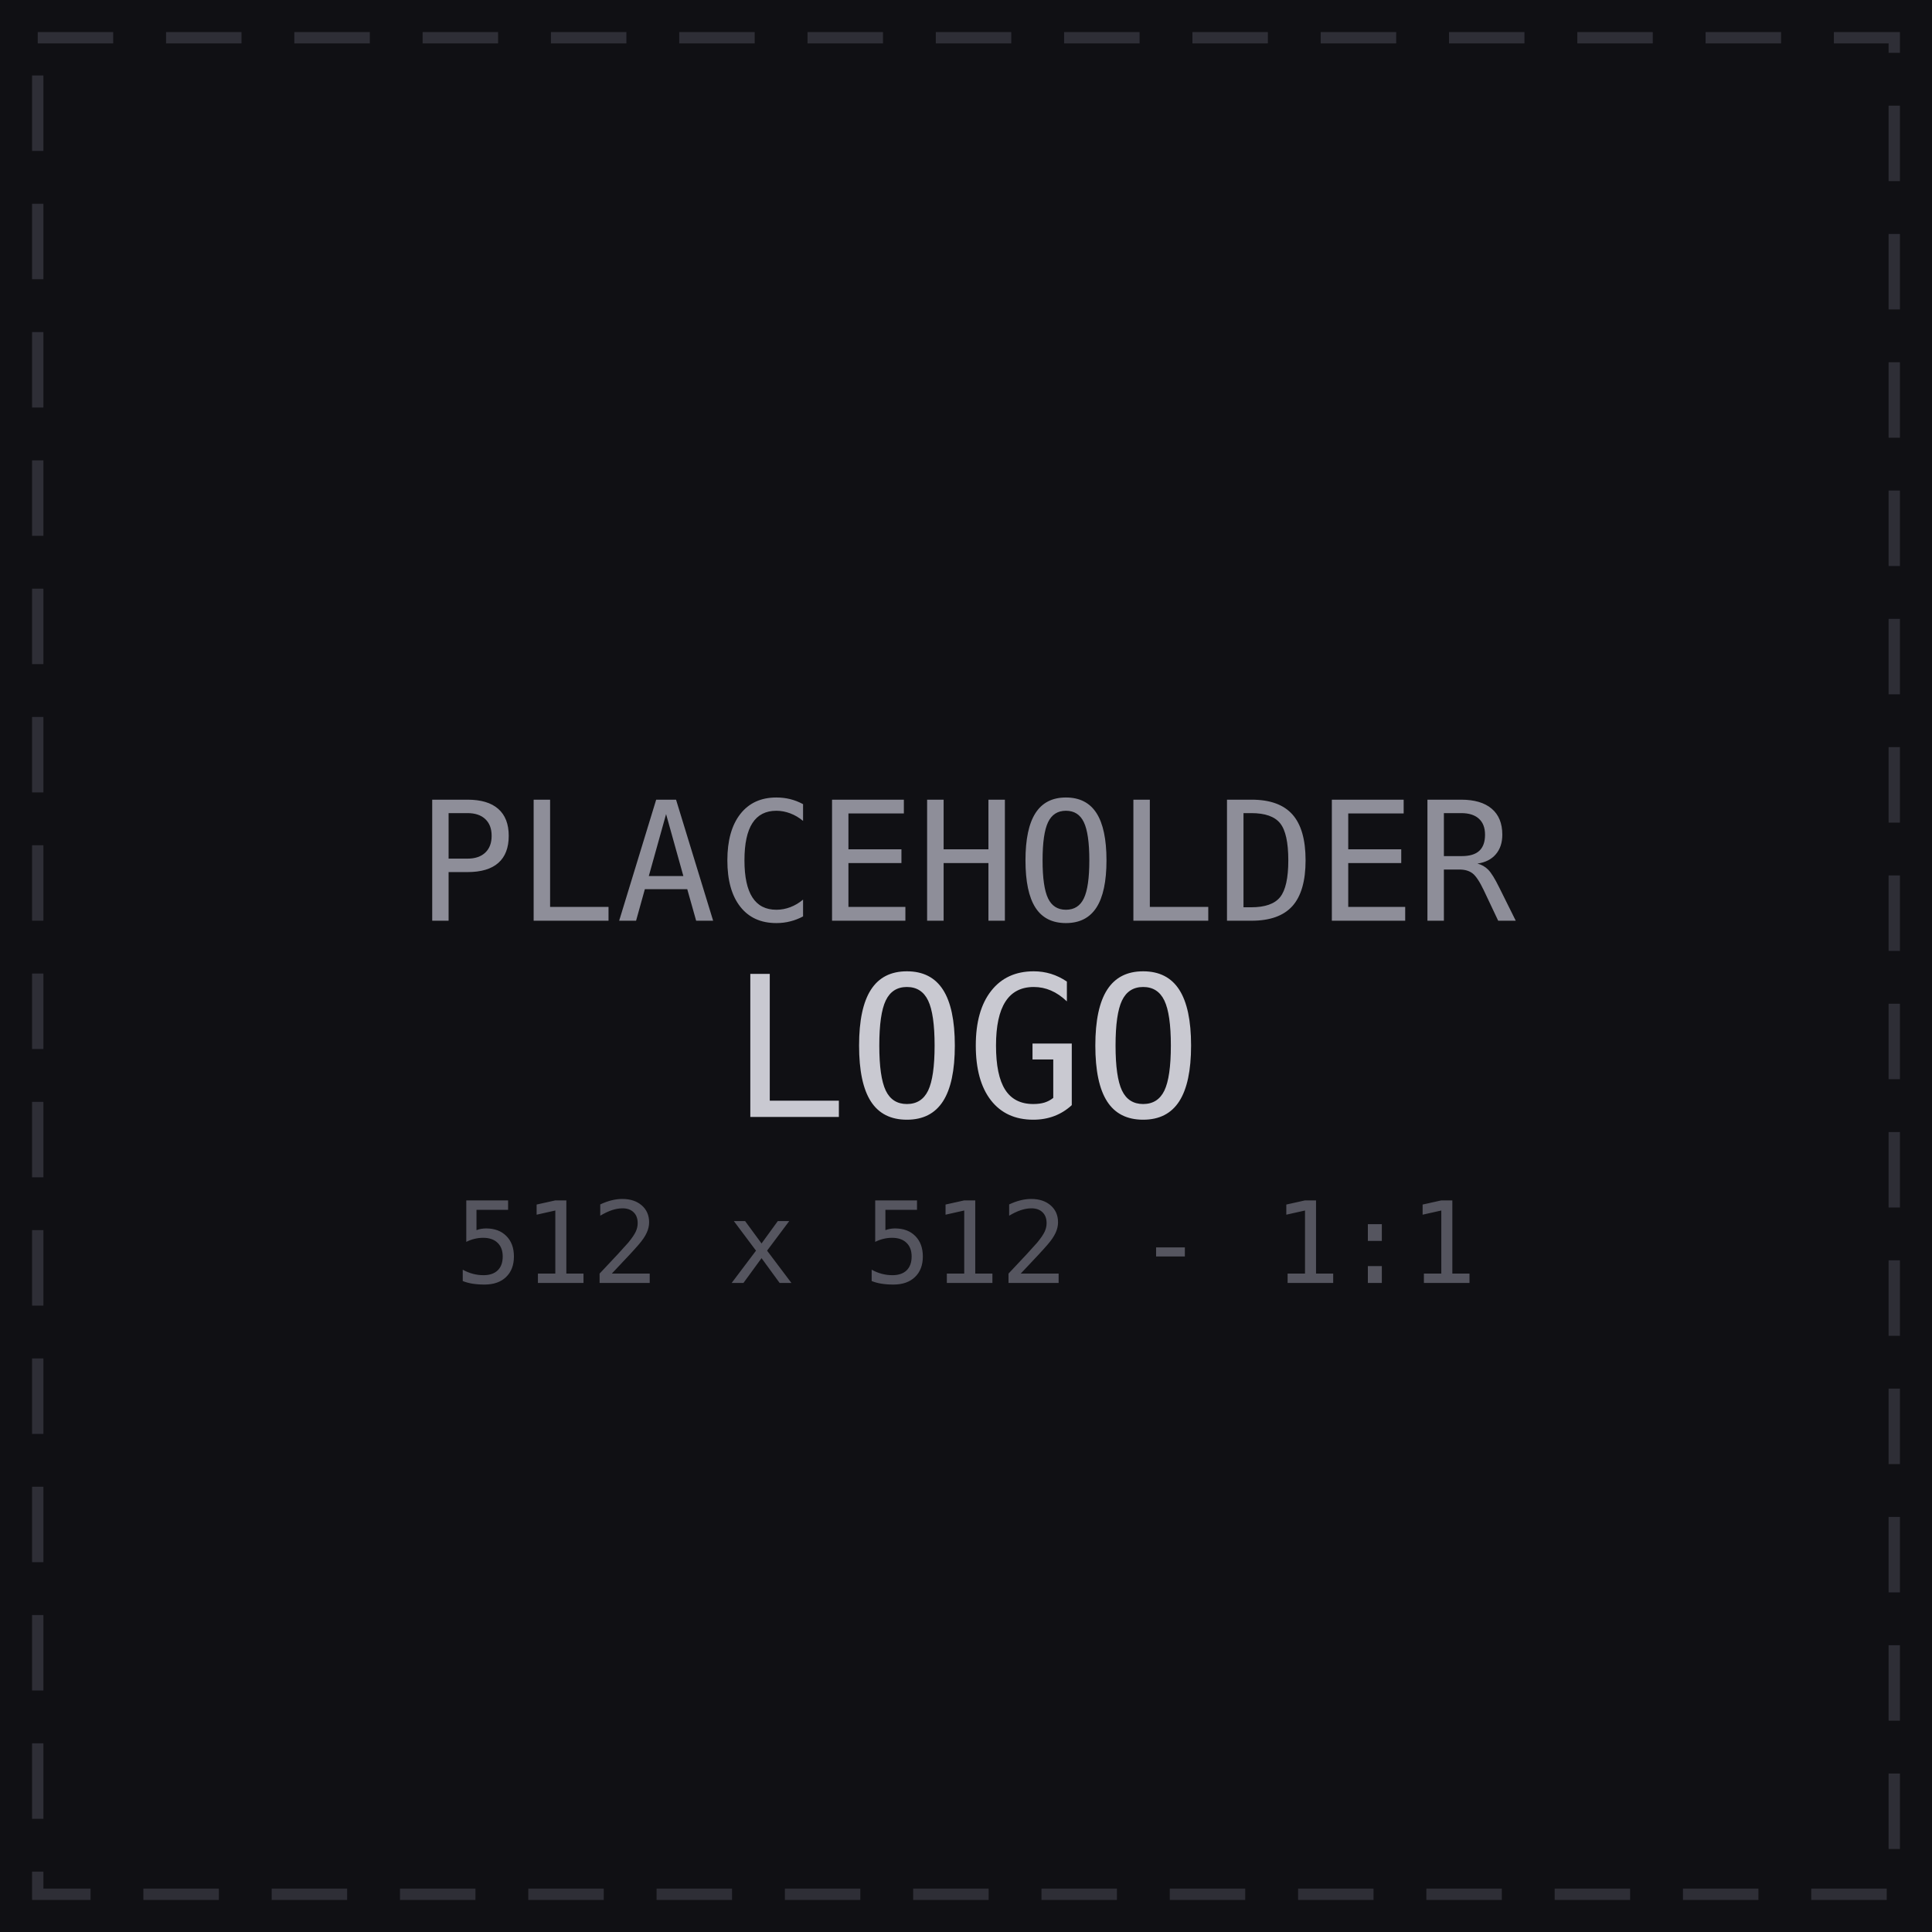
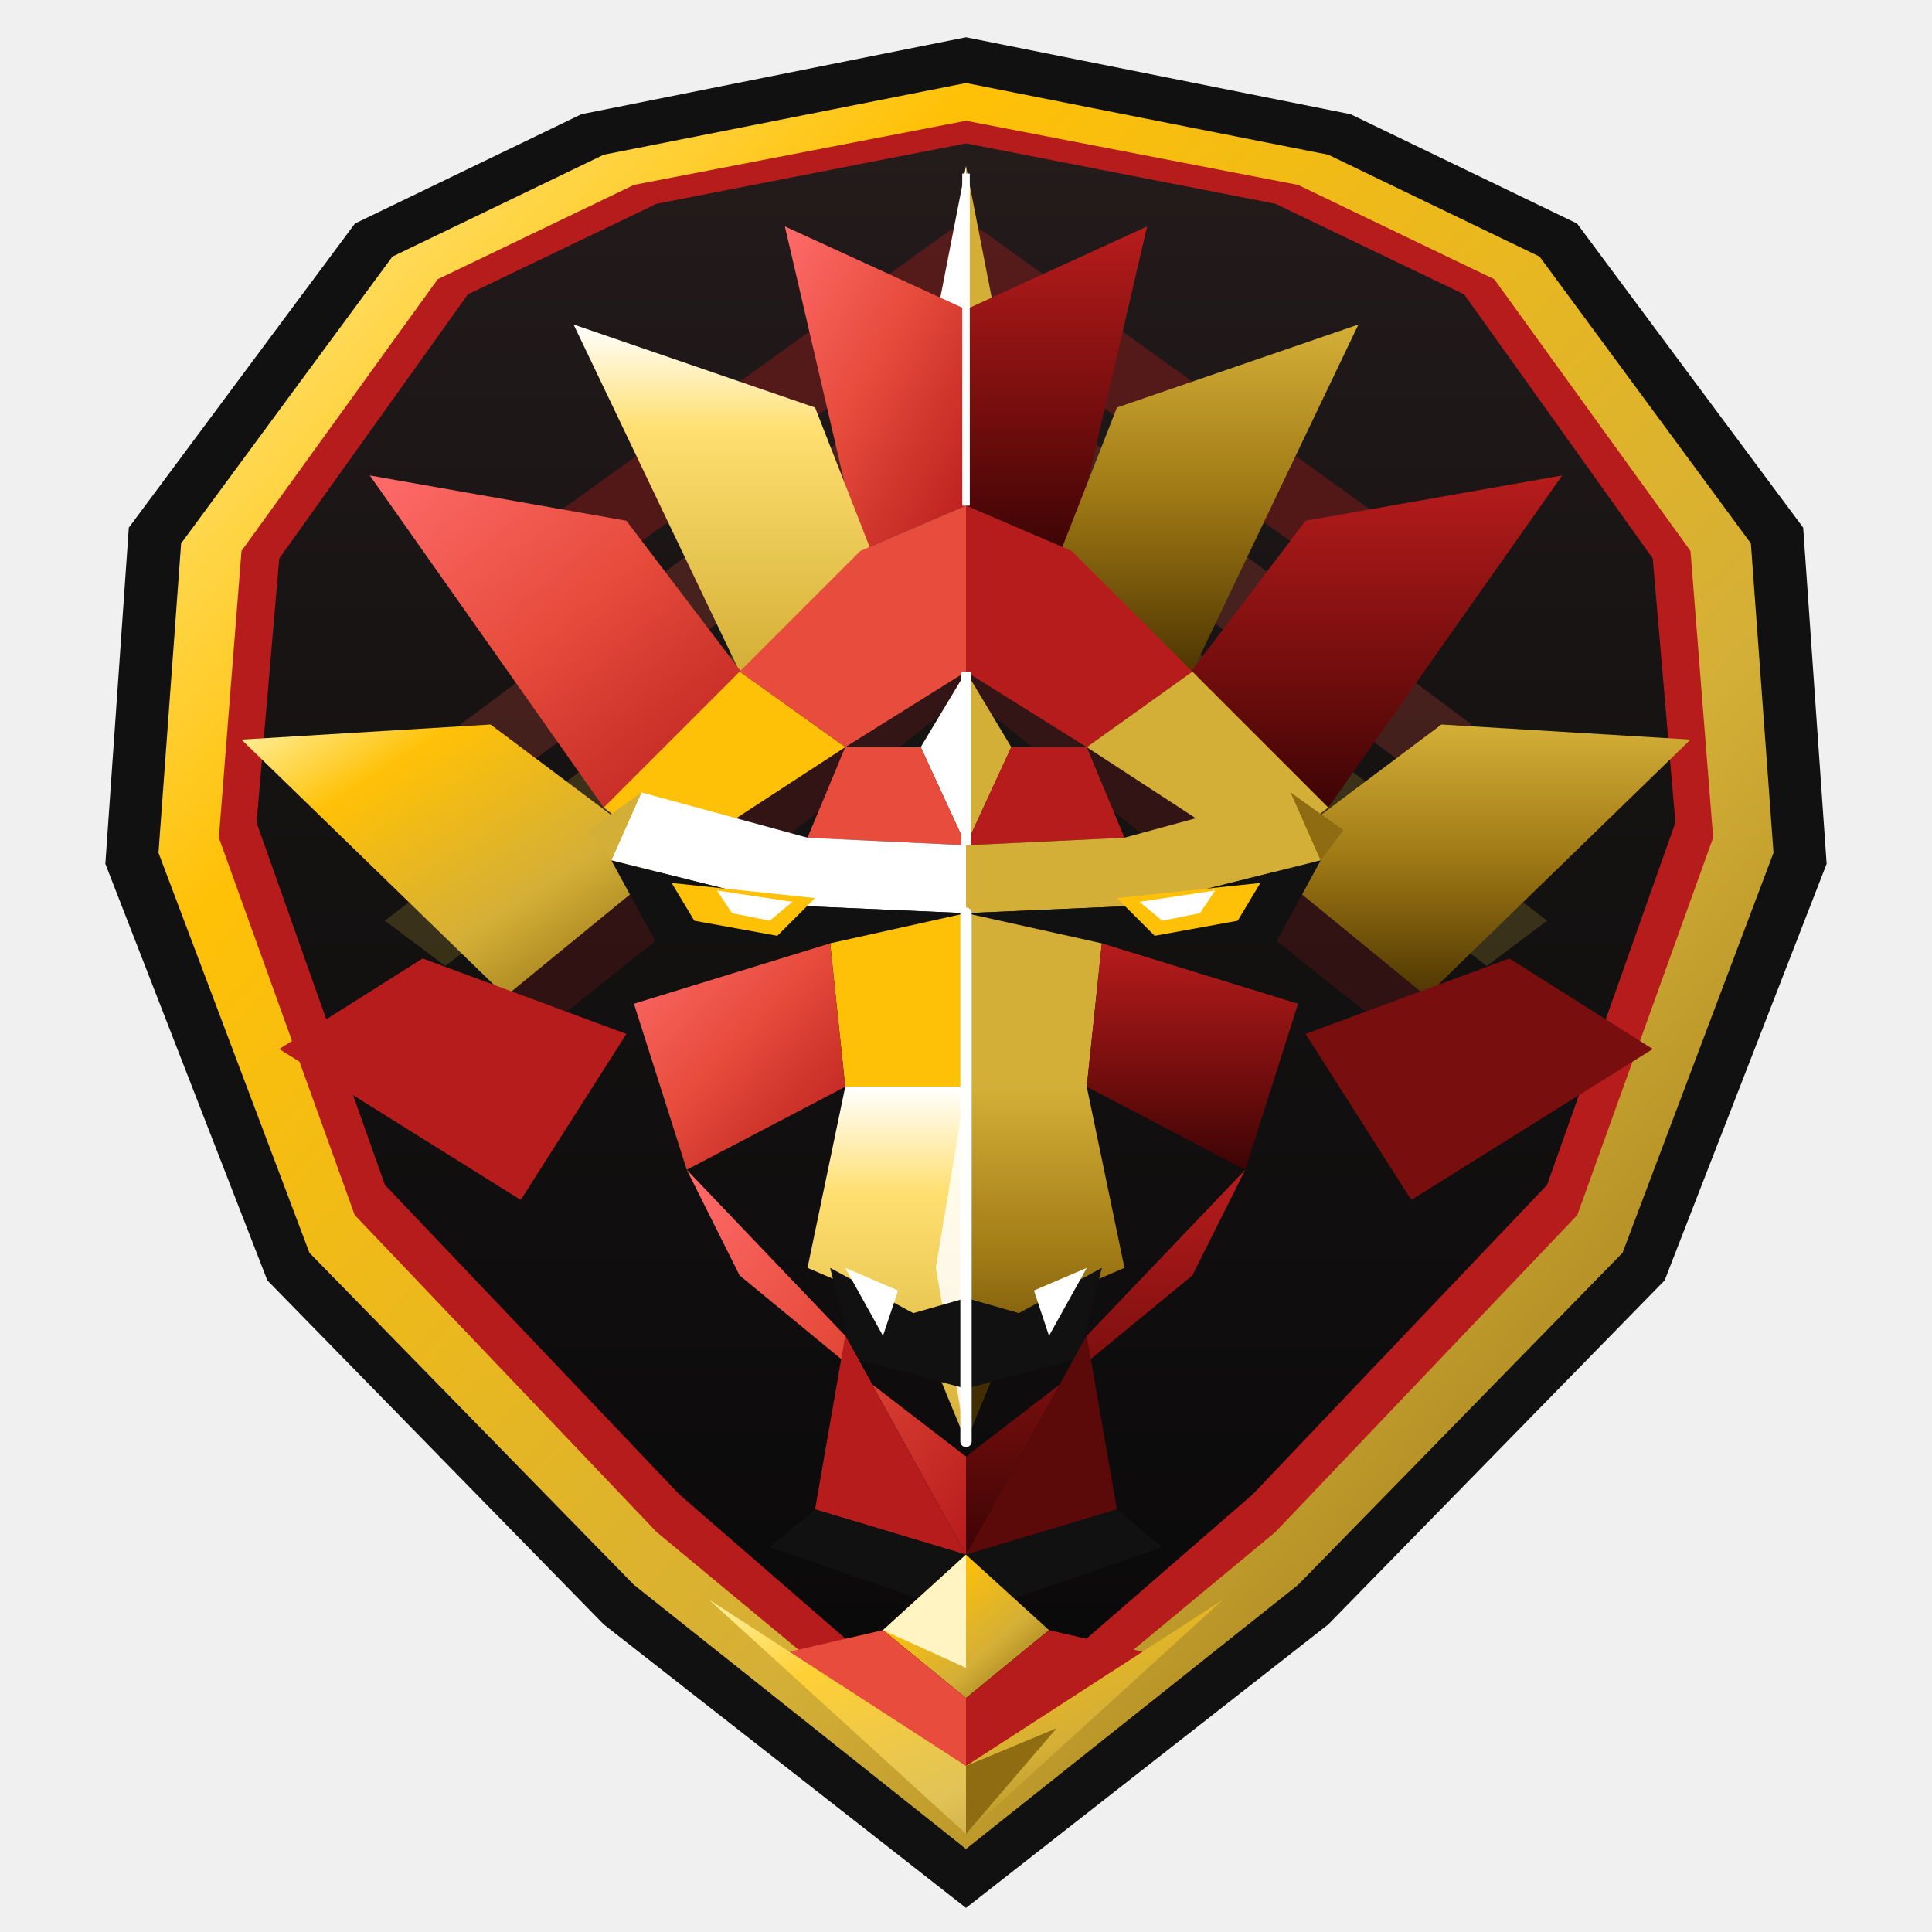
- <svg xmlns="http://www.w3.org/2000/svg" width="512" height="512" viewBox="0 0 512 512">
-   <rect width="512" height="512" fill="#101014" />
-   <rect x="10" y="10" width="492" height="492" fill="none" stroke="#2E2E36" stroke-width="3" stroke-dasharray="20 14" />
-   <text x="256" y="244" text-anchor="middle" font-family="monospace" font-size="44" fill="#8E8E99">PLACEHOLDER</text>
-   <text x="256" y="296" text-anchor="middle" font-family="monospace" font-size="52" fill="#C9C9D1">LOGO</text>
-   <text x="256" y="340" text-anchor="middle" font-family="monospace" font-size="30" fill="#55555F">512 x 512 - 1:1</text>
+ <svg xmlns="http://www.w3.org/2000/svg" viewBox="0 0 512 512" width="512" height="512">
+   <defs>
+     <linearGradient id="rex-gold" x1="0%" y1="0%" x2="100%" y2="100%">
+       <stop offset="0%" stop-color="#FFF2A3" />
+       <stop offset="25%" stop-color="#FFC107" />
+       <stop offset="65%" stop-color="#D4AF37" />
+       <stop offset="100%" stop-color="#87650E" />
+     </linearGradient>
+     <linearGradient id="rex-gold-light" x1="0%" y1="0%" x2="0%" y2="100%">
+       <stop offset="0%" stop-color="#FFFFFF" />
+       <stop offset="30%" stop-color="#FFDF70" />
+       <stop offset="100%" stop-color="#D4AF37" />
+     </linearGradient>
+     <linearGradient id="rex-gold-dark" x1="0%" y1="0%" x2="0%" y2="100%">
+       <stop offset="0%" stop-color="#D4AF37" />
+       <stop offset="50%" stop-color="#9E7814" />
+       <stop offset="100%" stop-color="#4F3602" />
+     </linearGradient>
+     <linearGradient id="rex-crimson" x1="0%" y1="0%" x2="100%" y2="100%">
+       <stop offset="0%" stop-color="#FF6B6B" />
+       <stop offset="45%" stop-color="#E74C3C" />
+       <stop offset="100%" stop-color="#B71C1C" />
+     </linearGradient>
+     <linearGradient id="rex-blood" x1="0%" y1="0%" x2="0%" y2="100%">
+       <stop offset="0%" stop-color="#B71C1C" />
+       <stop offset="55%" stop-color="#780E0E" />
+       <stop offset="100%" stop-color="#3D0404" />
+     </linearGradient>
+     <linearGradient id="rex-shield-dark" x1="0%" y1="0%" x2="0%" y2="100%">
+       <stop offset="0%" stop-color="#241B1B" />
+       <stop offset="40%" stop-color="#151212" />
+       <stop offset="100%" stop-color="#0A0909" />
+     </linearGradient>
+   </defs>
+   <g id="shield-base">
+     <polygon points="256,16 356,36 414,64 472,142 478,228 436,336 348,426 256,498 164,426 76,336 34,228 40,142 98,64 156,36" fill="#111111" stroke="#111111" stroke-width="12" stroke-linejoin="miter" stroke-miterlimit="4" />
+     <polygon points="256,22 352,41 408,68 464,144 470,226 430,332 344,420 256,490 168,420 82,332 42,226 48,144 104,68 160,41" fill="url(#rex-gold)" />
+     <polygon points="256,32 344,49 396,74 448,146 454,222 418,322 338,406 256,474 174,406 94,322 58,222 64,146 116,74 168,49" fill="#B71C1C" />
+     <polygon points="256,38 338,54 388,78 438,148 444,218 410,314 332,396 256,462 180,396 102,314 68,218 74,148 124,78 174,54" fill="url(#rex-shield-dark)" />
+     <polygon points="256,58 370,140 354,152 256,82 158,152 142,140" fill="#B71C1C" opacity="0.35" />
+     <polygon points="256,92 390,192 374,204 256,116 138,204 122,192" fill="#E74C3C" opacity="0.22" />
+     <polygon points="256,126 410,244 394,256 256,150 118,256 102,244" fill="#D4AF37" opacity="0.20" />
+     <polygon points="256,160 416,288 402,300 256,184 110,300 96,288" fill="#B71C1C" opacity="0.18" />
+   </g>
+   <g id="crest-quills">
+     <polygon points="256,44 240,126 256,134" fill="#FFFFFF" />
+     <polygon points="256,44 272,126 256,134" fill="#D4AF37" />
+     <polygon points="256,82 208,60 228,146 256,134" fill="url(#rex-crimson)" />
+     <polygon points="256,82 304,60 284,146 256,134" fill="url(#rex-blood)" />
+     <polygon points="216,108 152,86 196,178 234,154" fill="url(#rex-gold-light)" />
+     <polygon points="296,108 360,86 316,178 278,154" fill="url(#rex-gold-dark)" />
+     <polygon points="166,138 98,126 160,214 204,188" fill="url(#rex-crimson)" />
+     <polygon points="346,138 414,126 352,214 308,188" fill="url(#rex-blood)" />
+     <polygon points="130,192 64,196 134,264 178,228" fill="url(#rex-gold)" />
+     <polygon points="382,192 448,196 378,264 334,228" fill="url(#rex-gold-dark)" />
+     <polygon points="112,254 74,278 138,318 166,274" fill="#B71C1C" />
+     <polygon points="400,254 438,278 374,318 346,274" fill="#780E0E" />
+   </g>
+   <g id="raptor-cranium">
+     <polygon points="256,134 228,146 196,178 224,198 256,178" fill="#E74C3C" />
+     <polygon points="256,134 284,146 316,178 288,198 256,178" fill="#B71C1C" />
+     <polygon points="196,178 160,214 178,228 224,198" fill="#FFC107" />
+     <polygon points="316,178 352,214 334,228 288,198" fill="#D4AF37" />
+     <polygon points="256,178 244,198 256,224" fill="#FFFFFF" />
+     <polygon points="256,178 268,198 256,224" fill="#D4AF37" />
+     <polygon points="244,198 224,198 214,222 256,224" fill="#E74C3C" />
+     <polygon points="268,198 288,198 298,222 256,224" fill="#B71C1C" />
+   </g>
+   <g id="eyes-and-brow">
+     <polygon points="256,224 214,222 170,210 162,228 210,240 256,242" fill="#FFFFFF" />
+     <polygon points="170,210 156,220 162,228" fill="#D4AF37" />
+     <polygon points="256,242 210,240 162,228 174,250 220,250" fill="#111111" />
+     <polygon points="256,224 298,222 342,210 350,228 302,240 256,242" fill="#D4AF37" />
+     <polygon points="342,210 356,220 350,228" fill="#8F6B12" />
+     <polygon points="256,242 302,240 350,228 338,250 292,250" fill="#111111" />
+     <polygon points="178,234 216,238 206,248 184,244" fill="#FFC107" />
+     <polygon points="190,236 210,239 204,244 194,242" fill="#FFFFFF" />
+     <polygon points="334,234 296,238 306,248 328,244" fill="#FFC107" />
+     <polygon points="322,236 302,239 308,244 318,242" fill="#FFFFFF" />
+   </g>
+   <g id="raptor-beak">
+     <polygon points="256,242 220,250 224,288 256,288" fill="#FFC107" />
+     <polygon points="256,242 292,250 288,288 256,288" fill="#D4AF37" />
+     <polygon points="220,250 168,266 182,310 224,288" fill="url(#rex-crimson)" />
+     <polygon points="292,250 344,266 330,310 288,288" fill="url(#rex-blood)" />
+     <polygon points="256,288 224,288 214,336 242,348 256,382 256,344" fill="url(#rex-gold-light)" />
+     <polygon points="256,288 248,336 256,382" fill="#FFFFFF" opacity="0.85" />
+     <polygon points="256,288 288,288 298,336 270,348 256,382 256,344" fill="url(#rex-gold-dark)" />
+     <polygon points="256,344 270,348 256,382" fill="#422E03" />
+     <polygon points="220,336 242,348 256,344 270,348 292,336 286,360 256,368 226,360" fill="#111111" />
+     <polygon points="224,336 234,354 238,342" fill="#FFFFFF" />
+     <polygon points="288,336 278,354 274,342" fill="#FFFFFF" />
+   </g>
+   <g id="lower-jaw">
+     <polygon points="182,310 224,354 256,412 256,386 230,366 196,338" fill="url(#rex-crimson)" />
+     <polygon points="330,310 288,354 256,412 256,386 282,366 316,338" fill="url(#rex-blood)" />
+     <polygon points="224,354 256,412 216,400" fill="#B71C1C" />
+     <polygon points="288,354 256,412 296,400" fill="#5C0909" />
+     <polygon points="216,400 256,412 256,428 204,410" fill="#111111" />
+     <polygon points="296,400 256,412 256,428 308,410" fill="#111111" />
+   </g>
+   <g id="neck-armor">
+     <polygon points="256,412 278,432 256,450 234,432" fill="url(#rex-gold)" />
+     <polygon points="256,412 234,432 256,442" fill="#FFF4C2" />
+     <polygon points="234,432 256,450 256,468 208,438" fill="#E74C3C" />
+     <polygon points="278,432 256,450 256,468 304,438" fill="#B71C1C" />
+     <polygon points="256,468 290,446 324,424 256,486 188,424 222,446" fill="url(#rex-gold)" />
+     <polygon points="256,468 188,424 256,486" fill="#FFF0A0" opacity="0.3" />
+     <polygon points="256,468 256,486 280,458" fill="#8F6B12" />
+     <line x1="256" y1="46" x2="256" y2="134" stroke="#FFFFFF" stroke-width="2" />
+     <line x1="256" y1="178" x2="256" y2="224" stroke="#FFFFFF" stroke-width="2.5" />
+     <line x1="256" y1="242" x2="256" y2="382" stroke="#FFFFFF" stroke-width="3" stroke-linecap="round" />
+   </g>
</svg>
